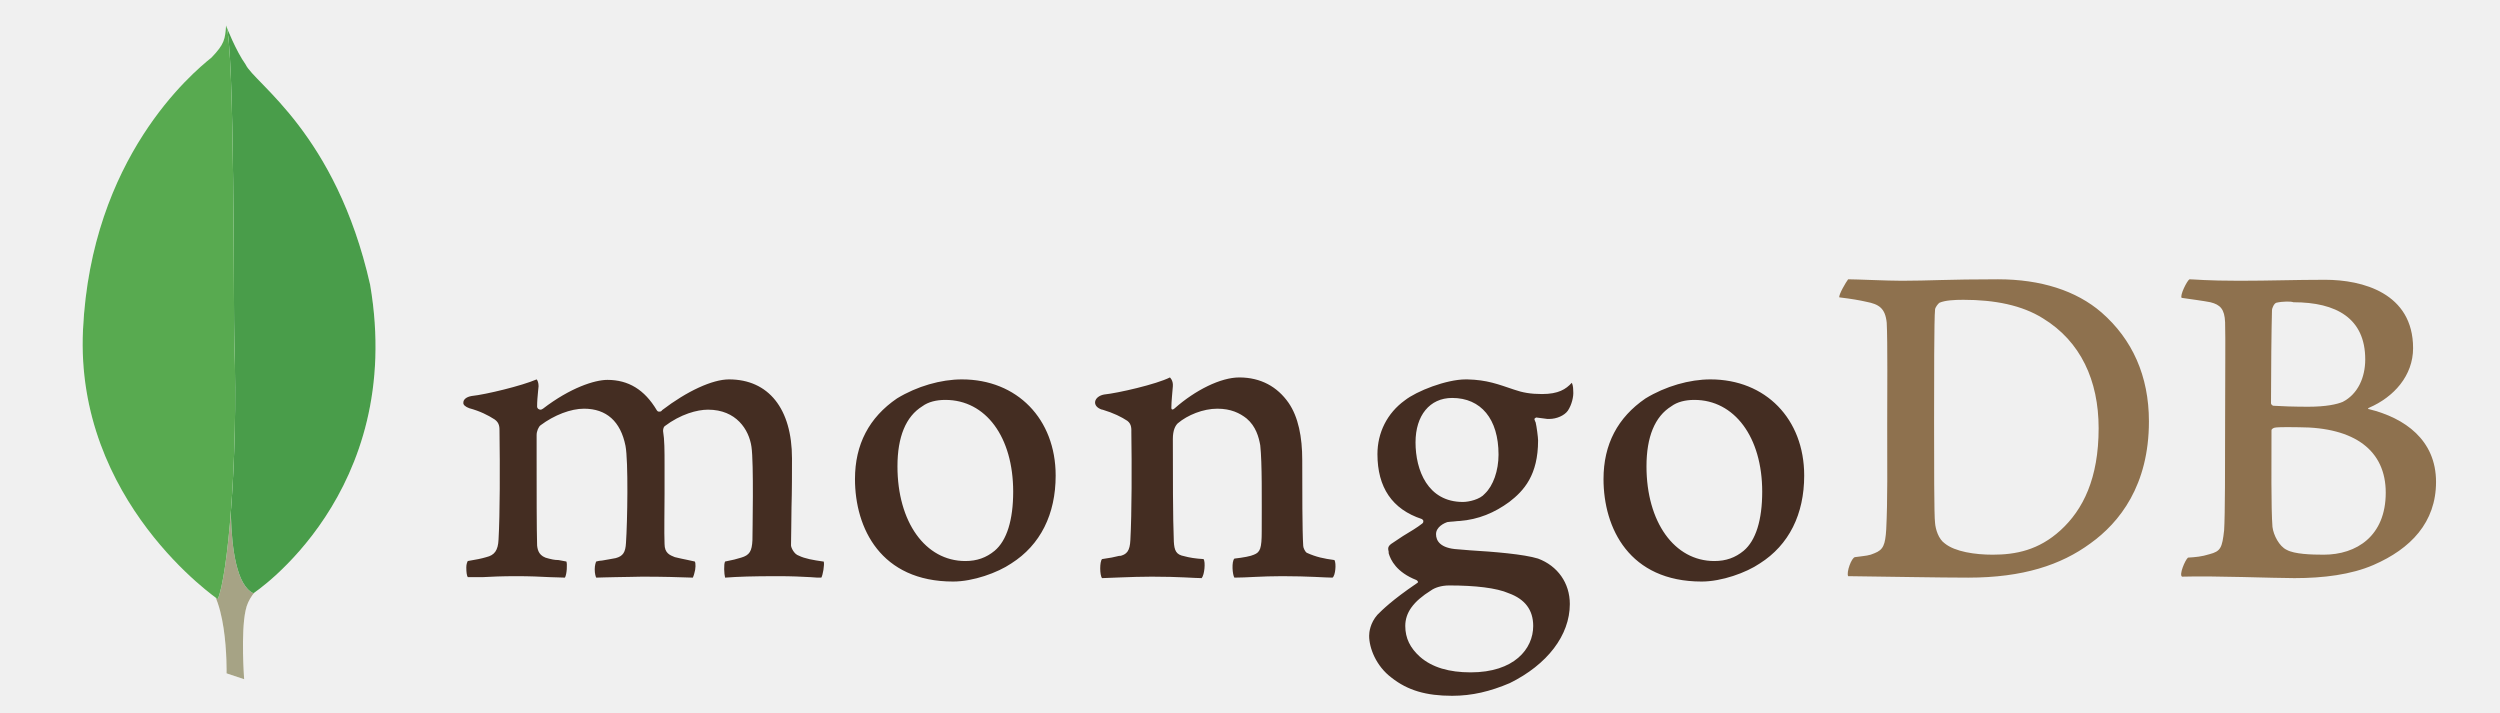
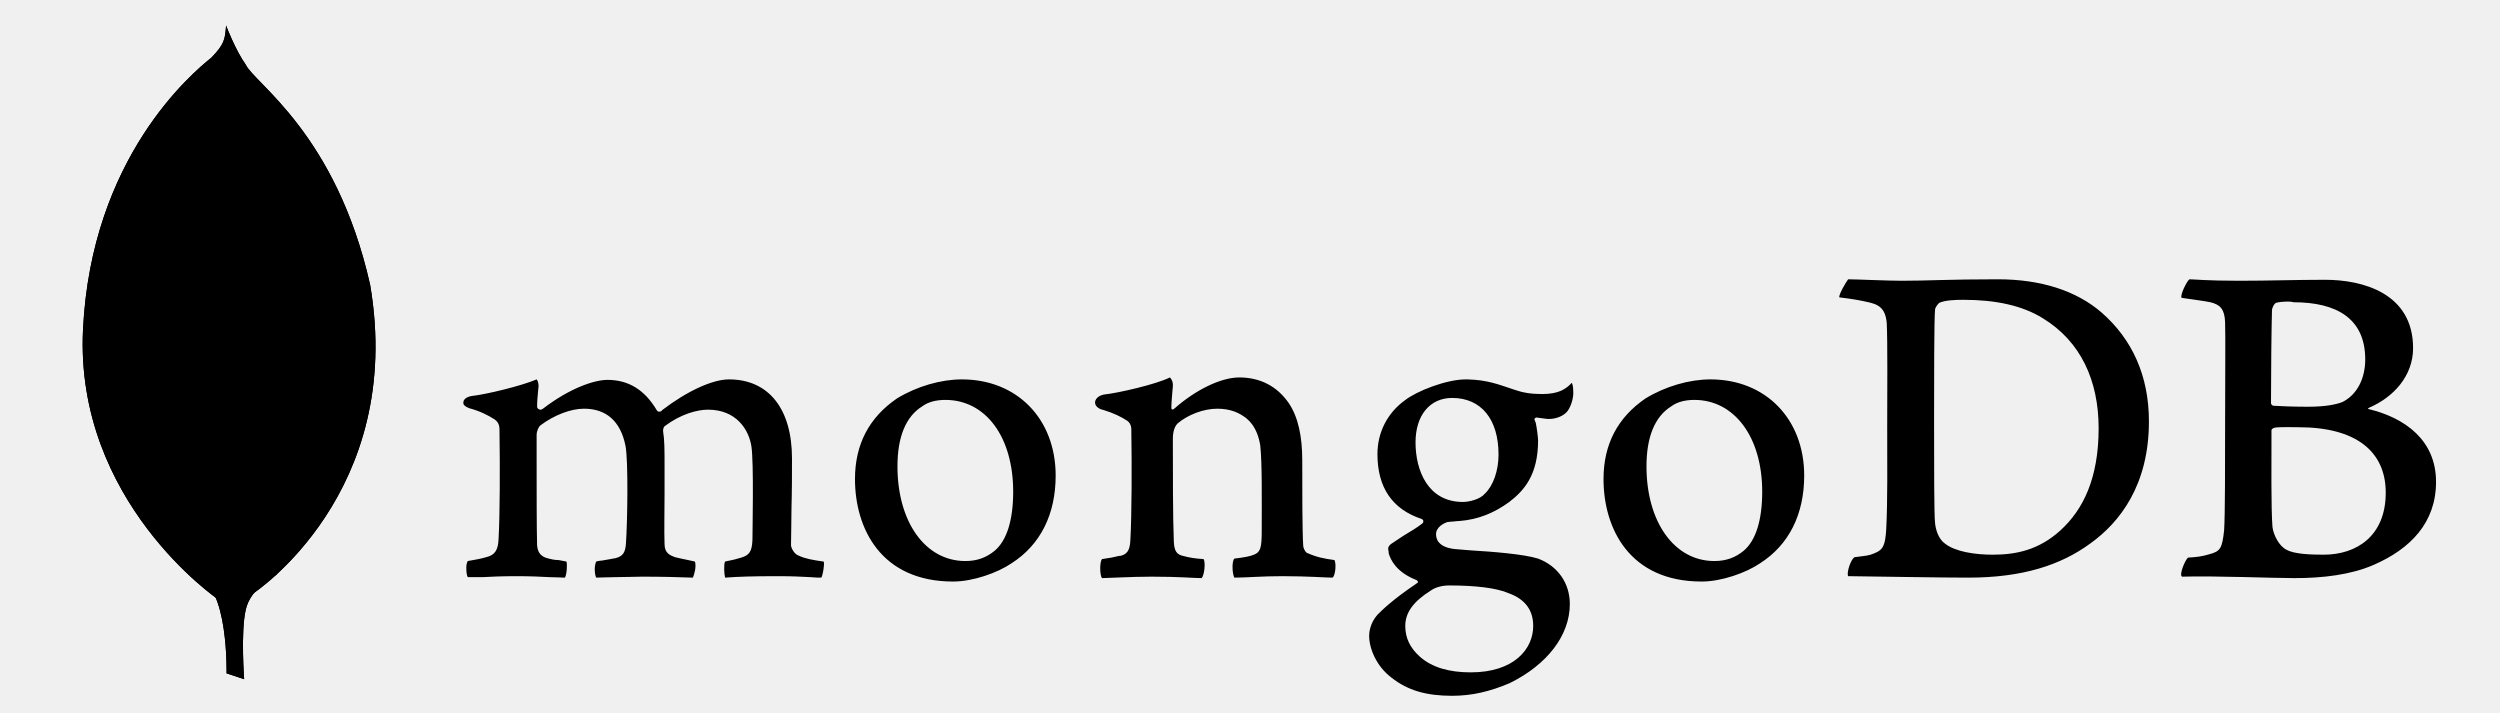
<svg xmlns="http://www.w3.org/2000/svg" id="Layer_1" style="enable-background:new 0 0 512 146;" version="1.1" viewBox="0 0 512 146" xml:space="preserve">
  <style type="text/css">
	.st0{fill:#8E714E;}
	.st1{fill:#442D22;}
	.st2{fill:#FFFFFF;}
	.st3{fill:#A6A385;}
	.st4{fill:#499D4A;}
	.st5{fill:#58AA50;}
</style>
  <g>
    <g>
-       <path class="st0" d="M466.2,62c-0.4,0.1-0.9,1-0.9,1.6c-0.1,3.5-0.2,12.7-0.2,19c0,0.2,0.3,0.5,0.5,0.5c1.3,0.1,4.4,0.2,7.1,0.2    c3.7,0,5.9-0.5,7.1-1c3.1-1.6,4.6-5,4.6-8.7c0-8.4-5.9-11.7-14.7-11.7C469.2,61.7,467.5,61.7,466.2,62L466.2,62L466.2,62z     M488.6,100.9c0-8.6-6.3-13.4-17.8-13.4c-0.5,0-4.2-0.1-5,0.1c-0.3,0.1-0.6,0.3-0.6,0.5c0,6.2-0.1,16,0.2,19.8    c0.2,1.7,1.4,4,2.9,4.7c1.6,0.9,5.1,1,7.6,1C482.6,113.6,488.6,109.8,488.6,100.9L488.6,100.9L488.6,100.9z M448.4,57.2    c0.9,0,3.5,0.3,10.2,0.3c6.3,0,11.4-0.2,17.6-0.2c7.6,0,18,2.7,18,14c0,5.6-3.9,10-9,12.2c-0.3,0.1-0.3,0.3,0,0.3    c7.3,1.8,13.7,6.3,13.7,14.9c0,8.3-5.2,13.7-12.8,17c-4.6,2-10.3,2.7-16.2,2.7c-4.4,0-16.3-0.5-23-0.3c-0.7-0.3,0.6-3.4,1.2-3.9    c1.6-0.1,2.8-0.2,4.4-0.7c2.3-0.6,2.6-1.3,3-4.9c0.2-3,0.2-13.8,0.2-21.5c0-10.5,0.1-17.7,0-21.1c-0.1-2.7-1-3.6-3-4.1    c-1.5-0.3-3.9-0.6-5.9-0.9C446.4,60.5,447.9,57.5,448.4,57.2L448.4,57.2L448.4,57.2z M398.3,111.3c2.1,1.7,6.2,2.3,9.8,2.3    c4.7,0,9.4-0.9,13.9-5c4.6-4.2,7.8-10.6,7.8-20.9c0-9.8-3.7-17.8-11.4-22.5c-4.3-2.7-9.9-3.8-16.3-3.8c-1.9,0-3.7,0.1-4.9,0.6    c-0.3,0.2-0.9,1-0.9,1.4c-0.2,1.7-0.2,15.1-0.2,23c0,8.1,0,19.4,0.2,20.7C396.4,108.4,397,110.4,398.3,111.3L398.3,111.3    L398.3,111.3z M378.5,57.2c1.7,0,8,0.3,11,0.3c5.5,0,9.4-0.3,19.7-0.3c8.7,0,16,2.3,21.2,6.8c6.3,5.5,9.7,13,9.7,22.3    c0,13.1-6,20.7-12,25c-6,4.4-13.8,7-25,7c-5.9,0-16.1-0.2-24.5-0.3h-0.1c-0.4-0.8,0.7-3.8,1.4-3.9c2.3-0.3,2.9-0.3,4-0.8    c1.8-0.7,2.2-1.7,2.4-4.9c0.3-6,0.2-13.2,0.2-21.4c0-5.8,0.1-17.2-0.1-20.9c-0.3-3-1.6-3.8-4.2-4.3c-1.3-0.3-3-0.6-5.5-0.9    C376.5,60.4,378.1,57.7,378.5,57.2L378.5,57.2L378.5,57.2z" />
-       <path class="st1" d="M273.3,114.7c-2.2-0.3-3.7-0.6-5.7-1.5c-0.3-0.2-0.7-1-0.7-1.4c-0.2-3-0.2-11.7-0.2-17.6    c0-4.7-0.8-8.8-2.8-11.7c-2.3-3.3-5.7-5.2-10.1-5.2c-3.8,0-9,2.6-13.2,6.3c-0.1,0.1-0.8,0.7-0.7-0.3c0-1,0.2-2.9,0.3-4.2    c0.1-1.2-0.6-1.8-0.6-1.8c-2.8,1.4-10.6,3.2-13.5,3.5c-2.1,0.4-2.6,2.4-0.4,3.1h0.1c2.3,0.7,3.9,1.5,5.1,2.3    c0.9,0.7,0.8,1.7,0.8,2.4c0.1,6.5,0.1,16.5-0.2,22c-0.1,2.2-0.7,3-2.3,3.3l0.2-0.1c-1.2,0.3-2.2,0.5-3.7,0.7    c-0.5,0.5-0.5,3.3,0,3.9c1,0,6-0.3,10.2-0.3c5.7,0,8.7,0.3,10.2,0.3c0.6-0.7,0.8-3.3,0.4-3.9c-1.7-0.1-2.9-0.3-4-0.6    c-1.6-0.3-2-1.1-2.1-3c-0.2-4.6-0.2-14.3-0.2-21c0-1.8,0.5-2.7,1-3.2c2-1.7,5.2-3,8.1-3c2.8,0,4.6,0.9,6,2    c1.9,1.6,2.5,3.8,2.8,5.5c0.4,3.7,0.3,11.1,0.3,17.6c0,3.5-0.3,4.3-1.6,4.8c-0.6,0.3-2.2,0.6-4,0.8c-0.6,0.6-0.4,3.3,0,3.9    c2.5,0,5.5-0.3,9.8-0.3c5.4,0,8.9,0.3,10.3,0.3C273.5,117.9,273.7,115.4,273.3,114.7L273.3,114.7L273.3,114.7z M297.4,81.5    c-4.6,0-7.5,3.6-7.5,9.1c0,5.7,2.5,12.2,9.7,12.2c1.2,0,3.5-0.5,4.5-1.7c1.7-1.6,2.8-4.7,2.8-8C306.9,85.8,303.3,81.5,297.4,81.5    L297.4,81.5L297.4,81.5z M296.8,119.9c-1.7,0-3,0.5-3.7,1c-3.7,2.3-5.3,4.6-5.3,7.3c0,2.5,1,4.5,3,6.3c2.5,2.2,6,3.2,10.4,3.2    c8.9,0,12.8-4.8,12.8-9.5c0-3.3-1.7-5.5-5-6.7C306.5,120.4,302.1,119.9,296.8,119.9L296.8,119.9L296.8,119.9z M297.4,142.5    c-5.3,0-9.1-1.1-12.4-3.7c-3.2-2.4-4.6-6.1-4.6-8.6c0-0.7,0.2-2.6,1.7-4.3c1-1,3-3,8-6.4c0.2-0.1,0.3-0.2,0.3-0.3    c0-0.2-0.2-0.3-0.3-0.4c-4.1-1.6-5.3-4.1-5.7-5.5V113c-0.1-0.5-0.3-1,0.5-1.6c0.6-0.4,1.5-1,2.4-1.6c1.5-0.9,3-1.8,4-2.6    c0.2-0.2,0.2-0.3,0.2-0.5s-0.2-0.3-0.3-0.4c-6.1-2-9.1-6.5-9.1-13.3c0-4.4,2-8.4,5.6-11c2.4-1.9,8.5-4.3,12.5-4.3h0.3    c4.1,0.1,6.3,1,9.6,2.1c1.7,0.6,3.4,0.9,5.7,0.9c3.4,0,4.9-1,6.1-2.3c0.1,0.2,0.3,0.6,0.3,1.7c0.1,1.1-0.3,2.8-1.1,4    c-0.7,1-2.3,1.7-3.8,1.7h-0.4c-1.6-0.2-2.3-0.3-2.3-0.3l-0.3,0.2c-0.1,0.2,0,0.3,0.1,0.6l0.1,0.2c0.2,0.8,0.5,3.1,0.5,3.7    c0,7.1-2.9,10.3-5.9,12.6c-3,2.2-6.3,3.6-10.2,3.9c-0.1,0-0.4,0-1.2,0.1c-0.4,0-1,0.1-1.1,0.1h-0.1c-0.7,0.2-2.4,1-2.4,2.5    c0,1.3,0.8,2.9,4.5,3.1c0.8,0.1,1.6,0.1,2.4,0.2c5,0.3,11.1,0.8,14,1.7c4,1.5,6.5,5,6.5,9.3c0,6.4-4.6,12.4-12.3,16.2    C305.2,141.6,301.5,142.5,297.4,142.5L297.4,142.5L297.4,142.5z M347,81.9c-1.8,0-3.5,0.4-4.7,1.3c-3.4,2.1-5.1,6.3-5.1,12.3    c0,11.4,5.7,19.4,13.9,19.4c2.4,0,4.3-0.7,6-2.1c2.5-2.1,3.8-6.3,3.8-12.1C360.9,89.5,355.2,81.9,347,81.9L347,81.9L347,81.9z     M348.5,119.1c-14.8,0-20.1-10.9-20.1-21c0-7.1,2.9-12.6,8.6-16.5c4.1-2.5,9-3.9,13.3-3.9c11.3,0,19.2,8.1,19.2,19.7    c0,7.9-3.1,14.2-9.1,18C357.6,117.3,352.6,119.1,348.5,119.1L348.5,119.1L348.5,119.1z M193.6,81.9c-1.8,0-3.5,0.4-4.7,1.3    c-3.4,2.1-5.1,6.3-5.1,12.3c0,11.4,5.7,19.4,13.9,19.4c2.4,0,4.3-0.7,6-2.1c2.5-2.1,3.8-6.3,3.8-12.1    C207.5,89.5,201.9,81.9,193.6,81.9L193.6,81.9L193.6,81.9z M195.2,119.1c-14.8,0-20.1-10.9-20.1-21c0-7.1,2.9-12.6,8.6-16.5    c4.1-2.5,9-3.9,13.3-3.9c11.3,0,19.2,8.1,19.2,19.7c0,7.9-3.1,14.2-9.1,18C204.3,117.3,199.3,119.1,195.2,119.1L195.2,119.1    L195.2,119.1z M95.8,118.2c-0.2-0.3-0.3-1-0.3-2c0-0.7,0.2-1.1,0.3-1.3c1.8-0.3,2.8-0.5,3.8-0.8c1.7-0.4,2.4-1.4,2.5-3.6    c0.3-5.2,0.3-15.1,0.2-22v-0.2c0-0.8,0-1.7-1-2.4c-1.4-0.9-3-1.7-5.2-2.3c-0.8-0.3-1.3-0.7-1.2-1.2c0-0.5,0.5-1.1,1.7-1.3    c2.9-0.3,10.3-2.1,13.3-3.4c0.2,0.2,0.4,0.7,0.4,1.4l-0.1,1c-0.1,1-0.2,2.1-0.2,3.2c0,0.3,0.3,0.6,0.7,0.6c0.2,0,0.3-0.1,0.5-0.2    c5.6-4.3,10.6-5.9,13.2-5.9c4.3,0,7.6,2,10.1,6.2c0.2,0.3,0.3,0.3,0.6,0.3c0.2,0,0.4-0.1,0.5-0.3c5.1-3.9,10.3-6.3,13.7-6.3    c8.1,0,12.9,6,12.9,16.2c0,2.9,0,6.6-0.1,10c0,3-0.1,5.8-0.1,7.8c0,0.4,0.6,1.8,1.6,2.1c1.2,0.6,2.9,0.9,5,1.2h0.1    c0.2,0.6-0.2,2.9-0.5,3.3c-0.5,0-1.3,0-2.2-0.1c-1.7-0.1-4-0.2-6.6-0.2c-5.4,0-8.2,0.1-10.9,0.3c-0.2-0.7-0.3-2.8,0-3.3    c1.6-0.3,2.3-0.5,3.3-0.8c1.7-0.5,2.2-1.3,2.3-3.6c0-1.7,0.3-15.7-0.2-19.1c-0.5-3.5-3.1-7.6-8.9-7.6c-2.2,0-5.6,0.9-8.9,3.4    c-0.2,0.2-0.3,0.6-0.3,0.9v0.1c0.3,1.8,0.3,3.9,0.3,7.1v5.7c0,3.9-0.1,7.6,0,10.3c0,1.9,1.1,2.3,2.1,2.7c0.5,0.1,0.9,0.2,1.3,0.3    c0.8,0.2,1.6,0.3,2.8,0.6c0.2,0.3,0.2,1.5-0.1,2.4c-0.1,0.5-0.3,0.8-0.3,0.9c-3-0.1-6-0.2-10.4-0.2c-1.3,0-3.6,0.1-5.5,0.1    c-1.6,0-3,0.1-3.9,0.1c-0.1-0.2-0.3-0.8-0.3-1.7c0-0.8,0.2-1.4,0.3-1.6c0.4-0.1,0.8-0.2,1.2-0.2c1-0.2,1.9-0.3,2.8-0.5    c1.5-0.4,2-1.2,2.1-3.1c0.3-4.3,0.5-16.8-0.1-19.9c-1-5-3.9-7.6-8.5-7.6c-2.7,0-6.1,1.3-8.9,3.4c-0.4,0.3-0.8,1.2-0.8,2v5.1    c0,6.3,0,14.1,0.1,17.5c0.1,1,0.4,2.3,2.4,2.7c0.4,0.1,1.1,0.3,2,0.3l1.6,0.3c0.2,0.5,0.1,2.6-0.3,3.3c-0.9,0-1.9-0.1-3.1-0.1    c-1.8-0.1-4.2-0.2-6.8-0.2c-3,0-5.2,0.1-7,0.2C97.8,118.2,96.8,118.2,95.8,118.2L95.8,118.2L95.8,118.2z" />
+       <path className="st0" d="M466.2,62c-0.4,0.1-0.9,1-0.9,1.6c-0.1,3.5-0.2,12.7-0.2,19c0,0.2,0.3,0.5,0.5,0.5c1.3,0.1,4.4,0.2,7.1,0.2    c3.7,0,5.9-0.5,7.1-1c3.1-1.6,4.6-5,4.6-8.7c0-8.4-5.9-11.7-14.7-11.7C469.2,61.7,467.5,61.7,466.2,62L466.2,62L466.2,62z     M488.6,100.9c0-8.6-6.3-13.4-17.8-13.4c-0.5,0-4.2-0.1-5,0.1c-0.3,0.1-0.6,0.3-0.6,0.5c0,6.2-0.1,16,0.2,19.8    c0.2,1.7,1.4,4,2.9,4.7c1.6,0.9,5.1,1,7.6,1C482.6,113.6,488.6,109.8,488.6,100.9L488.6,100.9L488.6,100.9z M448.4,57.2    c0.9,0,3.5,0.3,10.2,0.3c6.3,0,11.4-0.2,17.6-0.2c7.6,0,18,2.7,18,14c0,5.6-3.9,10-9,12.2c-0.3,0.1-0.3,0.3,0,0.3    c7.3,1.8,13.7,6.3,13.7,14.9c0,8.3-5.2,13.7-12.8,17c-4.6,2-10.3,2.7-16.2,2.7c-4.4,0-16.3-0.5-23-0.3c-0.7-0.3,0.6-3.4,1.2-3.9    c1.6-0.1,2.8-0.2,4.4-0.7c2.3-0.6,2.6-1.3,3-4.9c0.2-3,0.2-13.8,0.2-21.5c0-10.5,0.1-17.7,0-21.1c-0.1-2.7-1-3.6-3-4.1    c-1.5-0.3-3.9-0.6-5.9-0.9C446.4,60.5,447.9,57.5,448.4,57.2L448.4,57.2L448.4,57.2z M398.3,111.3c2.1,1.7,6.2,2.3,9.8,2.3    c4.7,0,9.4-0.9,13.9-5c4.6-4.2,7.8-10.6,7.8-20.9c0-9.8-3.7-17.8-11.4-22.5c-4.3-2.7-9.9-3.8-16.3-3.8c-1.9,0-3.7,0.1-4.9,0.6    c-0.3,0.2-0.9,1-0.9,1.4c-0.2,1.7-0.2,15.1-0.2,23c0,8.1,0,19.4,0.2,20.7C396.4,108.4,397,110.4,398.3,111.3L398.3,111.3    L398.3,111.3z M378.5,57.2c1.7,0,8,0.3,11,0.3c5.5,0,9.4-0.3,19.7-0.3c8.7,0,16,2.3,21.2,6.8c6.3,5.5,9.7,13,9.7,22.3    c0,13.1-6,20.7-12,25c-6,4.4-13.8,7-25,7c-5.9,0-16.1-0.2-24.5-0.3h-0.1c-0.4-0.8,0.7-3.8,1.4-3.9c2.3-0.3,2.9-0.3,4-0.8    c1.8-0.7,2.2-1.7,2.4-4.9c0.3-6,0.2-13.2,0.2-21.4c0-5.8,0.1-17.2-0.1-20.9c-0.3-3-1.6-3.8-4.2-4.3c-1.3-0.3-3-0.6-5.5-0.9    C376.5,60.4,378.1,57.7,378.5,57.2L378.5,57.2L378.5,57.2z" />
+       <path className="st1" d="M273.3,114.7c-2.2-0.3-3.7-0.6-5.7-1.5c-0.3-0.2-0.7-1-0.7-1.4c-0.2-3-0.2-11.7-0.2-17.6    c0-4.7-0.8-8.8-2.8-11.7c-2.3-3.3-5.7-5.2-10.1-5.2c-3.8,0-9,2.6-13.2,6.3c-0.1,0.1-0.8,0.7-0.7-0.3c0-1,0.2-2.9,0.3-4.2    c0.1-1.2-0.6-1.8-0.6-1.8c-2.8,1.4-10.6,3.2-13.5,3.5c-2.1,0.4-2.6,2.4-0.4,3.1h0.1c2.3,0.7,3.9,1.5,5.1,2.3    c0.9,0.7,0.8,1.7,0.8,2.4c0.1,6.5,0.1,16.5-0.2,22c-0.1,2.2-0.7,3-2.3,3.3l0.2-0.1c-1.2,0.3-2.2,0.5-3.7,0.7    c-0.5,0.5-0.5,3.3,0,3.9c1,0,6-0.3,10.2-0.3c5.7,0,8.7,0.3,10.2,0.3c0.6-0.7,0.8-3.3,0.4-3.9c-1.7-0.1-2.9-0.3-4-0.6    c-1.6-0.3-2-1.1-2.1-3c-0.2-4.6-0.2-14.3-0.2-21c0-1.8,0.5-2.7,1-3.2c2-1.7,5.2-3,8.1-3c2.8,0,4.6,0.9,6,2    c1.9,1.6,2.5,3.8,2.8,5.5c0.4,3.7,0.3,11.1,0.3,17.6c0,3.5-0.3,4.3-1.6,4.8c-0.6,0.3-2.2,0.6-4,0.8c-0.6,0.6-0.4,3.3,0,3.9    c2.5,0,5.5-0.3,9.8-0.3c5.4,0,8.9,0.3,10.3,0.3C273.5,117.9,273.7,115.4,273.3,114.7L273.3,114.7L273.3,114.7z M297.4,81.5    c-4.6,0-7.5,3.6-7.5,9.1c0,5.7,2.5,12.2,9.7,12.2c1.2,0,3.5-0.5,4.5-1.7c1.7-1.6,2.8-4.7,2.8-8C306.9,85.8,303.3,81.5,297.4,81.5    L297.4,81.5L297.4,81.5z M296.8,119.9c-1.7,0-3,0.5-3.7,1c-3.7,2.3-5.3,4.6-5.3,7.3c0,2.5,1,4.5,3,6.3c2.5,2.2,6,3.2,10.4,3.2    c8.9,0,12.8-4.8,12.8-9.5c0-3.3-1.7-5.5-5-6.7C306.5,120.4,302.1,119.9,296.8,119.9L296.8,119.9L296.8,119.9z M297.4,142.5    c-5.3,0-9.1-1.1-12.4-3.7c-3.2-2.4-4.6-6.1-4.6-8.6c0-0.7,0.2-2.6,1.7-4.3c1-1,3-3,8-6.4c0.2-0.1,0.3-0.2,0.3-0.3    c0-0.2-0.2-0.3-0.3-0.4c-4.1-1.6-5.3-4.1-5.7-5.5V113c-0.1-0.5-0.3-1,0.5-1.6c0.6-0.4,1.5-1,2.4-1.6c1.5-0.9,3-1.8,4-2.6    c0.2-0.2,0.2-0.3,0.2-0.5s-0.2-0.3-0.3-0.4c-6.1-2-9.1-6.5-9.1-13.3c0-4.4,2-8.4,5.6-11c2.4-1.9,8.5-4.3,12.5-4.3h0.3    c4.1,0.1,6.3,1,9.6,2.1c1.7,0.6,3.4,0.9,5.7,0.9c3.4,0,4.9-1,6.1-2.3c0.1,0.2,0.3,0.6,0.3,1.7c0.1,1.1-0.3,2.8-1.1,4    c-0.7,1-2.3,1.7-3.8,1.7h-0.4c-1.6-0.2-2.3-0.3-2.3-0.3l-0.3,0.2c-0.1,0.2,0,0.3,0.1,0.6l0.1,0.2c0.2,0.8,0.5,3.1,0.5,3.7    c0,7.1-2.9,10.3-5.9,12.6c-3,2.2-6.3,3.6-10.2,3.9c-0.1,0-0.4,0-1.2,0.1c-0.4,0-1,0.1-1.1,0.1h-0.1c-0.7,0.2-2.4,1-2.4,2.5    c0,1.3,0.8,2.9,4.5,3.1c0.8,0.1,1.6,0.1,2.4,0.2c5,0.3,11.1,0.8,14,1.7c4,1.5,6.5,5,6.5,9.3c0,6.4-4.6,12.4-12.3,16.2    C305.2,141.6,301.5,142.5,297.4,142.5L297.4,142.5L297.4,142.5z M347,81.9c-1.8,0-3.5,0.4-4.7,1.3c-3.4,2.1-5.1,6.3-5.1,12.3    c0,11.4,5.7,19.4,13.9,19.4c2.4,0,4.3-0.7,6-2.1c2.5-2.1,3.8-6.3,3.8-12.1C360.9,89.5,355.2,81.9,347,81.9L347,81.9L347,81.9z     M348.5,119.1c-14.8,0-20.1-10.9-20.1-21c0-7.1,2.9-12.6,8.6-16.5c4.1-2.5,9-3.9,13.3-3.9c11.3,0,19.2,8.1,19.2,19.7    c0,7.9-3.1,14.2-9.1,18C357.6,117.3,352.6,119.1,348.5,119.1L348.5,119.1L348.5,119.1z M193.6,81.9c-1.8,0-3.5,0.4-4.7,1.3    c-3.4,2.1-5.1,6.3-5.1,12.3c0,11.4,5.7,19.4,13.9,19.4c2.4,0,4.3-0.7,6-2.1c2.5-2.1,3.8-6.3,3.8-12.1    C207.5,89.5,201.9,81.9,193.6,81.9L193.6,81.9L193.6,81.9z M195.2,119.1c-14.8,0-20.1-10.9-20.1-21c0-7.1,2.9-12.6,8.6-16.5    c4.1-2.5,9-3.9,13.3-3.9c11.3,0,19.2,8.1,19.2,19.7c0,7.9-3.1,14.2-9.1,18C204.3,117.3,199.3,119.1,195.2,119.1L195.2,119.1    L195.2,119.1z M95.8,118.2c-0.2-0.3-0.3-1-0.3-2c0-0.7,0.2-1.1,0.3-1.3c1.8-0.3,2.8-0.5,3.8-0.8c1.7-0.4,2.4-1.4,2.5-3.6    c0.3-5.2,0.3-15.1,0.2-22v-0.2c0-0.8,0-1.7-1-2.4c-1.4-0.9-3-1.7-5.2-2.3c-0.8-0.3-1.3-0.7-1.2-1.2c0-0.5,0.5-1.1,1.7-1.3    c2.9-0.3,10.3-2.1,13.3-3.4c0.2,0.2,0.4,0.7,0.4,1.4l-0.1,1c-0.1,1-0.2,2.1-0.2,3.2c0,0.3,0.3,0.6,0.7,0.6c0.2,0,0.3-0.1,0.5-0.2    c5.6-4.3,10.6-5.9,13.2-5.9c4.3,0,7.6,2,10.1,6.2c0.2,0.3,0.3,0.3,0.6,0.3c0.2,0,0.4-0.1,0.5-0.3c5.1-3.9,10.3-6.3,13.7-6.3    c8.1,0,12.9,6,12.9,16.2c0,2.9,0,6.6-0.1,10c0,3-0.1,5.8-0.1,7.8c0,0.4,0.6,1.8,1.6,2.1c1.2,0.6,2.9,0.9,5,1.2h0.1    c0.2,0.6-0.2,2.9-0.5,3.3c-0.5,0-1.3,0-2.2-0.1c-1.7-0.1-4-0.2-6.6-0.2c-5.4,0-8.2,0.1-10.9,0.3c-0.2-0.7-0.3-2.8,0-3.3    c1.6-0.3,2.3-0.5,3.3-0.8c1.7-0.5,2.2-1.3,2.3-3.6c0-1.7,0.3-15.7-0.2-19.1c-0.5-3.5-3.1-7.6-8.9-7.6c-2.2,0-5.6,0.9-8.9,3.4    c-0.2,0.2-0.3,0.6-0.3,0.9v0.1c0.3,1.8,0.3,3.9,0.3,7.1v5.7c0,3.9-0.1,7.6,0,10.3c0,1.9,1.1,2.3,2.1,2.7c0.5,0.1,0.9,0.2,1.3,0.3    c0.8,0.2,1.6,0.3,2.8,0.6c0.2,0.3,0.2,1.5-0.1,2.4c-0.1,0.5-0.3,0.8-0.3,0.9c-3-0.1-6-0.2-10.4-0.2c-1.3,0-3.6,0.1-5.5,0.1    c-1.6,0-3,0.1-3.9,0.1c-0.1-0.2-0.3-0.8-0.3-1.7c0-0.8,0.2-1.4,0.3-1.6c0.4-0.1,0.8-0.2,1.2-0.2c1-0.2,1.9-0.3,2.8-0.5    c1.5-0.4,2-1.2,2.1-3.1c0.3-4.3,0.5-16.8-0.1-19.9c-1-5-3.9-7.6-8.5-7.6c-2.7,0-6.1,1.3-8.9,3.4c-0.4,0.3-0.8,1.2-0.8,2v5.1    c0,6.3,0,14.1,0.1,17.5c0.1,1,0.4,2.3,2.4,2.7c0.4,0.1,1.1,0.3,2,0.3l1.6,0.3c0.2,0.5,0.1,2.6-0.3,3.3c-0.9,0-1.9-0.1-3.1-0.1    c-1.8-0.1-4.2-0.2-6.8-0.2c-3,0-5.2,0.1-7,0.2C97.8,118.2,96.8,118.2,95.8,118.2L95.8,118.2L95.8,118.2z" />
      <g>
-         <path class="st2" d="M50,139.1l-3.6-1.2c0,0,0.4-18.2-6.1-19.5c-4.3-5,0.7-213.9,16.3-0.7c0,0-5.4,2.7-6.3,7.3     C49.3,129.5,50,139.1,50,139.1L50,139.1L50,139.1z" />
-         <path class="st3" d="M50,139.1l-3.6-1.2c0,0,0.4-18.2-6.1-19.5c-4.3-5,0.7-213.9,16.3-0.7c0,0-5.4,2.7-6.3,7.3     C49.3,129.5,50,139.1,50,139.1L50,139.1L50,139.1z" />
-         <path class="st2" d="M51.9,121.5c0,0,31.2-20.5,23.9-63.2c-7-31-23.7-41.2-25.5-45.1c-2-2.8-3.9-7.7-3.9-7.7l1.3,86.3     C47.8,92,45.1,118.3,51.9,121.5" />
-         <path class="st4" d="M51.9,121.5c0,0,31.2-20.5,23.9-63.2c-7-31-23.7-41.2-25.5-45.1c-2-2.8-3.9-7.7-3.9-7.7l1.3,86.3     C47.8,92,45.1,118.3,51.9,121.5" />
-         <path class="st2" d="M44.6,122.7c0,0-29.3-20-27.6-55.2c1.7-35.2,22.3-52.5,26.3-55.7C46,9,46.1,8,46.3,5.2     c1.8,3.9,1.5,58.5,1.7,65C48.8,94.9,46.6,118,44.6,122.7L44.6,122.7L44.6,122.7z" />
-         <path class="st5" d="M44.6,122.7c0,0-29.3-20-27.6-55.2c1.7-35.2,22.3-52.5,26.3-55.7C46,9,46.1,8,46.3,5.2     c1.8,3.9,1.5,58.5,1.7,65C48.8,94.9,46.6,118,44.6,122.7L44.6,122.7L44.6,122.7z" />
+         <path className="st2" d="M50,139.1l-3.6-1.2c0,0,0.4-18.2-6.1-19.5c-4.3-5,0.7-213.9,16.3-0.7c0,0-5.4,2.7-6.3,7.3     C49.3,129.5,50,139.1,50,139.1L50,139.1L50,139.1z" />
+         <path className="st3" d="M50,139.1l-3.6-1.2c0,0,0.4-18.2-6.1-19.5c-4.3-5,0.7-213.9,16.3-0.7c0,0-5.4,2.7-6.3,7.3     C49.3,129.5,50,139.1,50,139.1L50,139.1L50,139.1z" />
+         <path className="st2" d="M51.9,121.5c0,0,31.2-20.5,23.9-63.2c-7-31-23.7-41.2-25.5-45.1c-2-2.8-3.9-7.7-3.9-7.7l1.3,86.3     C47.8,92,45.1,118.3,51.9,121.5" />
+         <path className="st4" d="M51.9,121.5c0,0,31.2-20.5,23.9-63.2c-7-31-23.7-41.2-25.5-45.1c-2-2.8-3.9-7.7-3.9-7.7l1.3,86.3     C47.8,92,45.1,118.3,51.9,121.5" />
+         <path className="st2" d="M44.6,122.7c0,0-29.3-20-27.6-55.2c1.7-35.2,22.3-52.5,26.3-55.7C46,9,46.1,8,46.3,5.2     c1.8,3.9,1.5,58.5,1.7,65C48.8,94.9,46.6,118,44.6,122.7L44.6,122.7L44.6,122.7z" />
+         <path className="st5" d="M44.6,122.7c0,0-29.3-20-27.6-55.2c1.7-35.2,22.3-52.5,26.3-55.7C46,9,46.1,8,46.3,5.2     c1.8,3.9,1.5,58.5,1.7,65C48.8,94.9,46.6,118,44.6,122.7L44.6,122.7L44.6,122.7z" />
      </g>
    </g>
  </g>
</svg>
